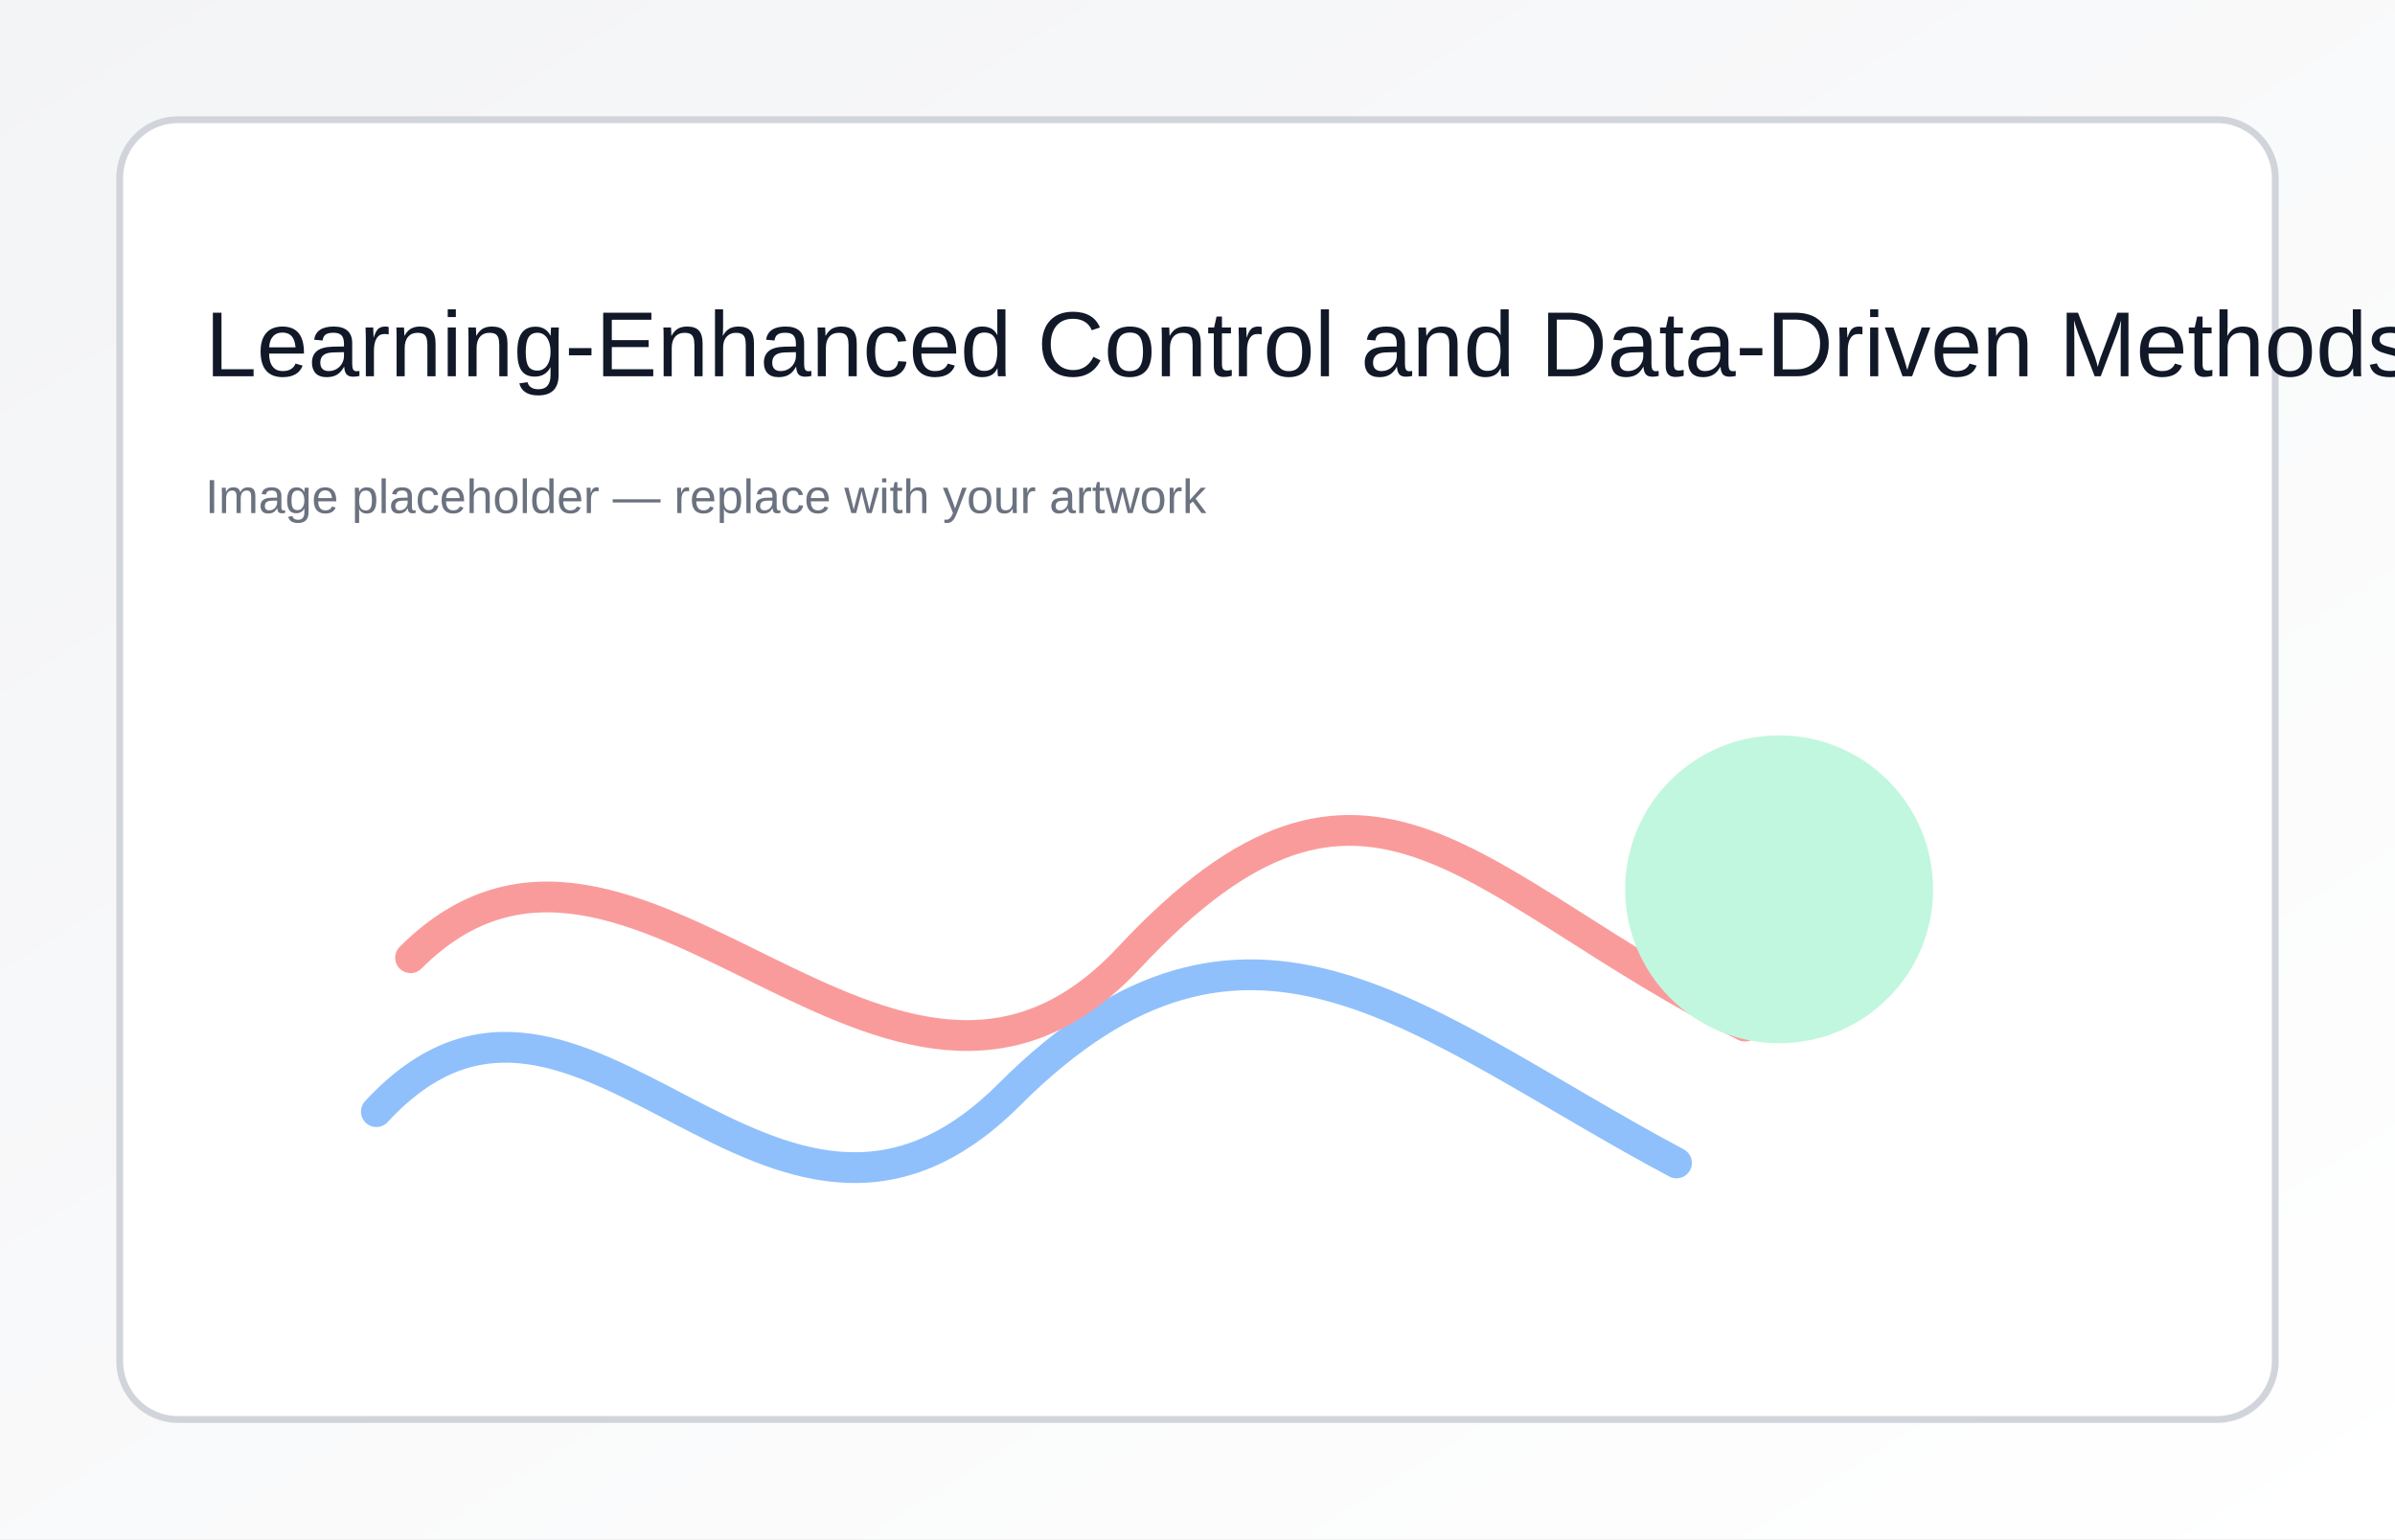
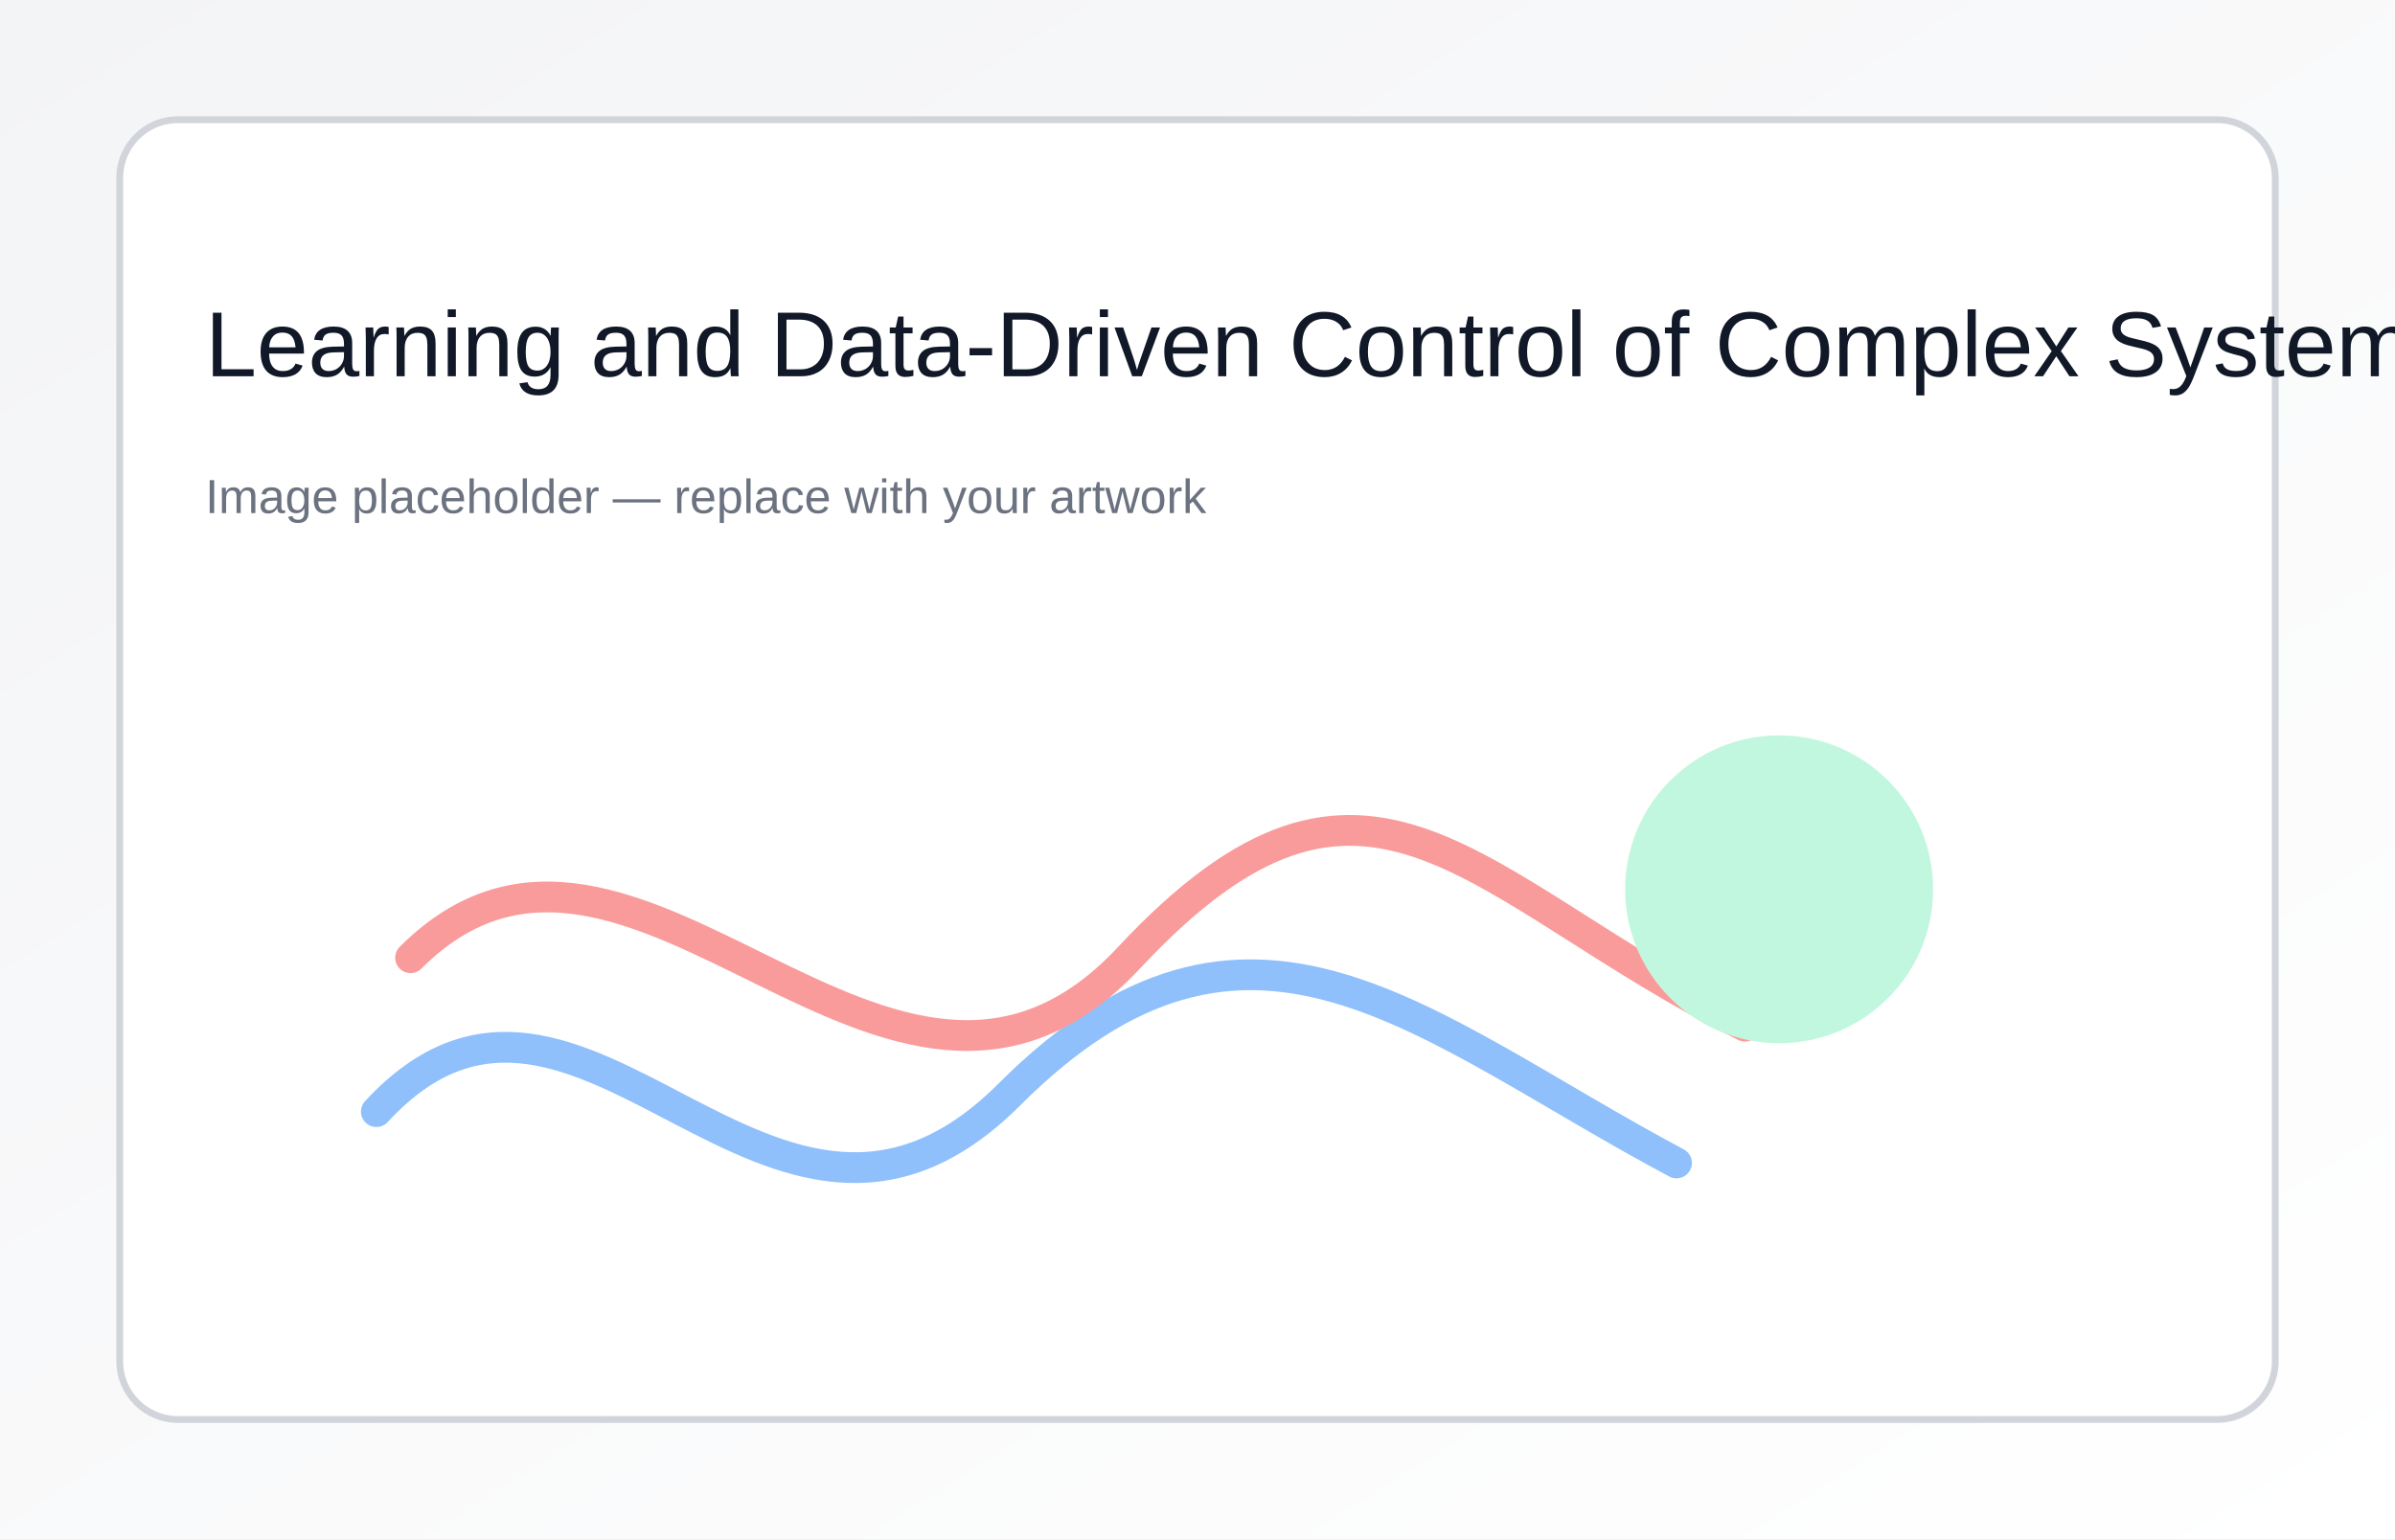
<svg xmlns="http://www.w3.org/2000/svg" width="1400" height="900">
  <defs>
    <linearGradient id="g" x1="0" x2="1" y1="0" y2="1">
      <stop offset="0" stop-color="#f3f4f6" />
      <stop offset="1" stop-color="#ffffff" />
    </linearGradient>
  </defs>
  <rect width="100%" height="100%" fill="url(#g)" />
  <rect x="70" y="70" width="1260" height="760" rx="34" fill="#ffffff" stroke="#d1d5db" stroke-width="4" />
-   <text x="120" y="220" font-family="Arial, Helvetica, sans-serif" font-size="54" fill="#111827">Learning-Enhanced Control and Data-Driven Methods</text>
+   <text x="120" y="220" font-family="Arial, Helvetica, sans-serif" font-size="54" fill="#111827">Learning and Data-Driven Control of Complex Systems</text>
  <text x="120" y="300" font-family="Arial, Helvetica, sans-serif" font-size="28" fill="#6b7280">Image placeholder — replace with your artwork</text>
  <g opacity="0.7">
    <path d="M220 650 C 340 520, 450 780, 590 640 S 830 600, 980 680" fill="none" stroke="#60a5fa" stroke-width="18" stroke-linecap="round" />
    <path d="M240 560 C 370 430, 520 710, 660 560 S 860 520, 1020 600" fill="none" stroke="#f87171" stroke-width="18" stroke-linecap="round" />
    <circle cx="1040" cy="520" r="90" fill="#a7f3d0" />
  </g>
</svg>
